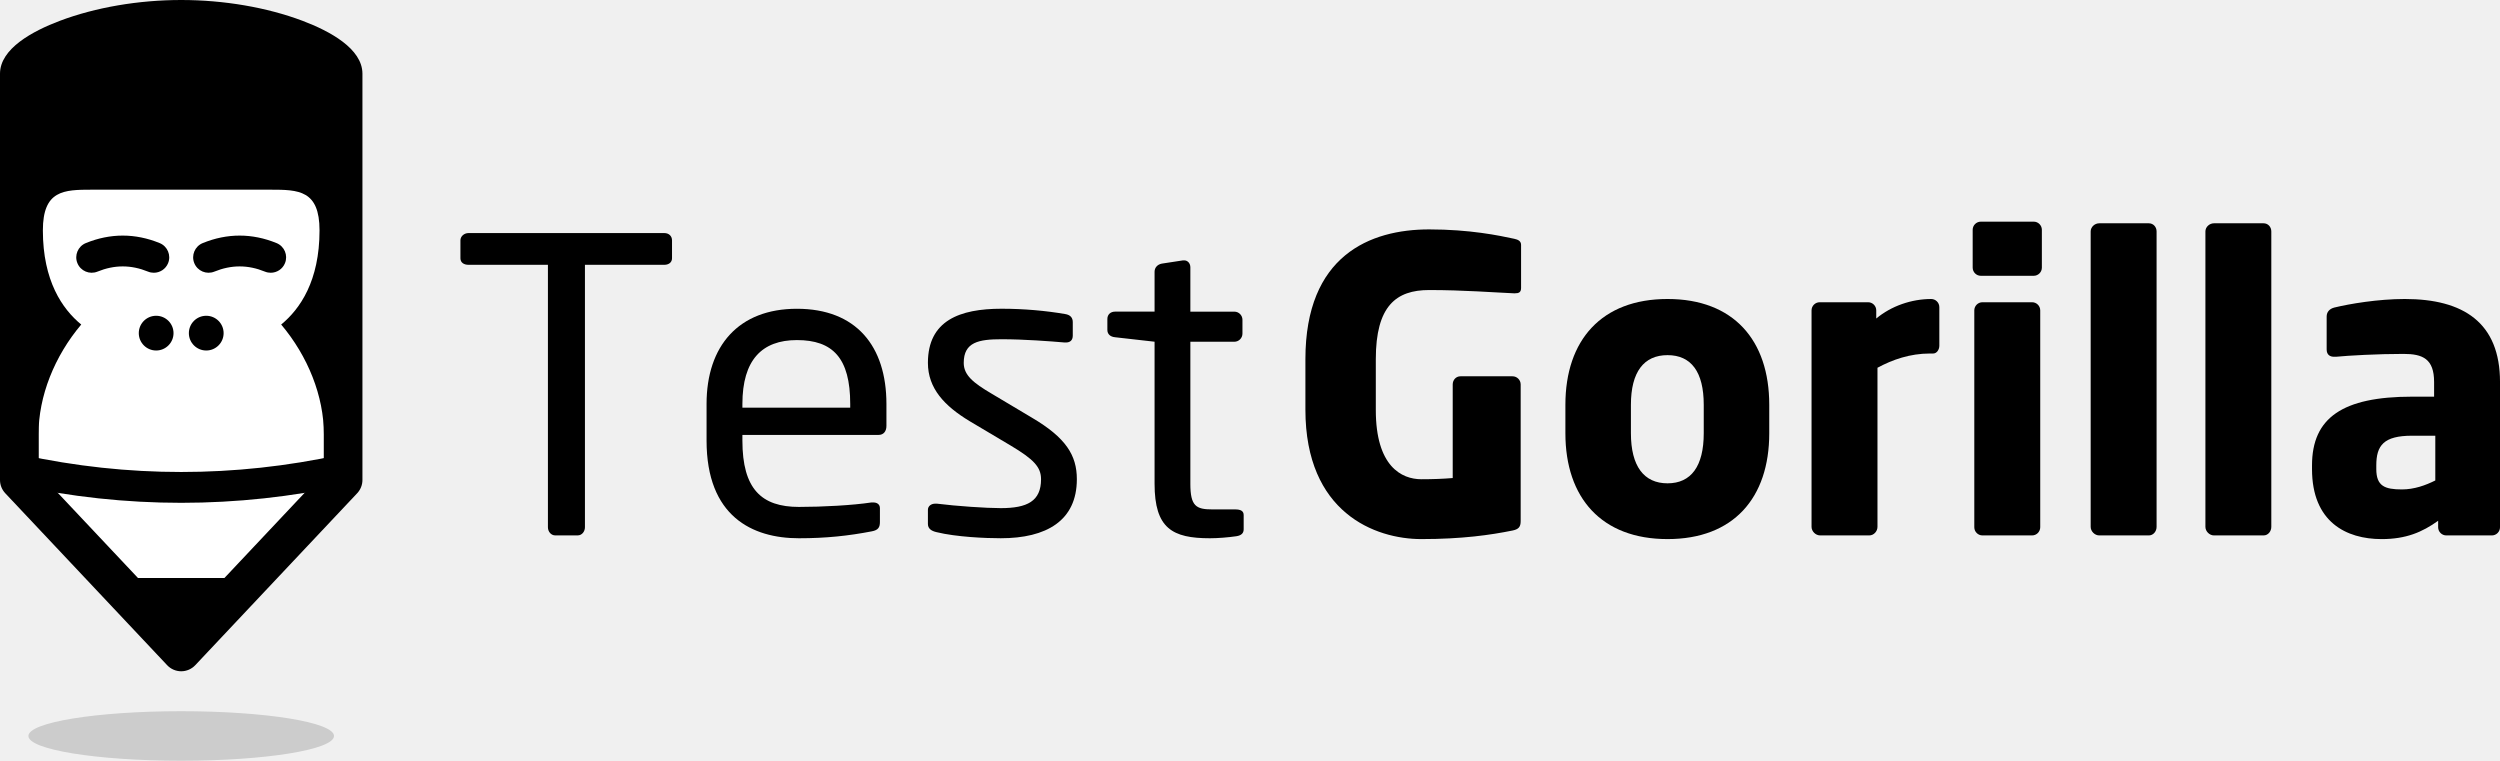
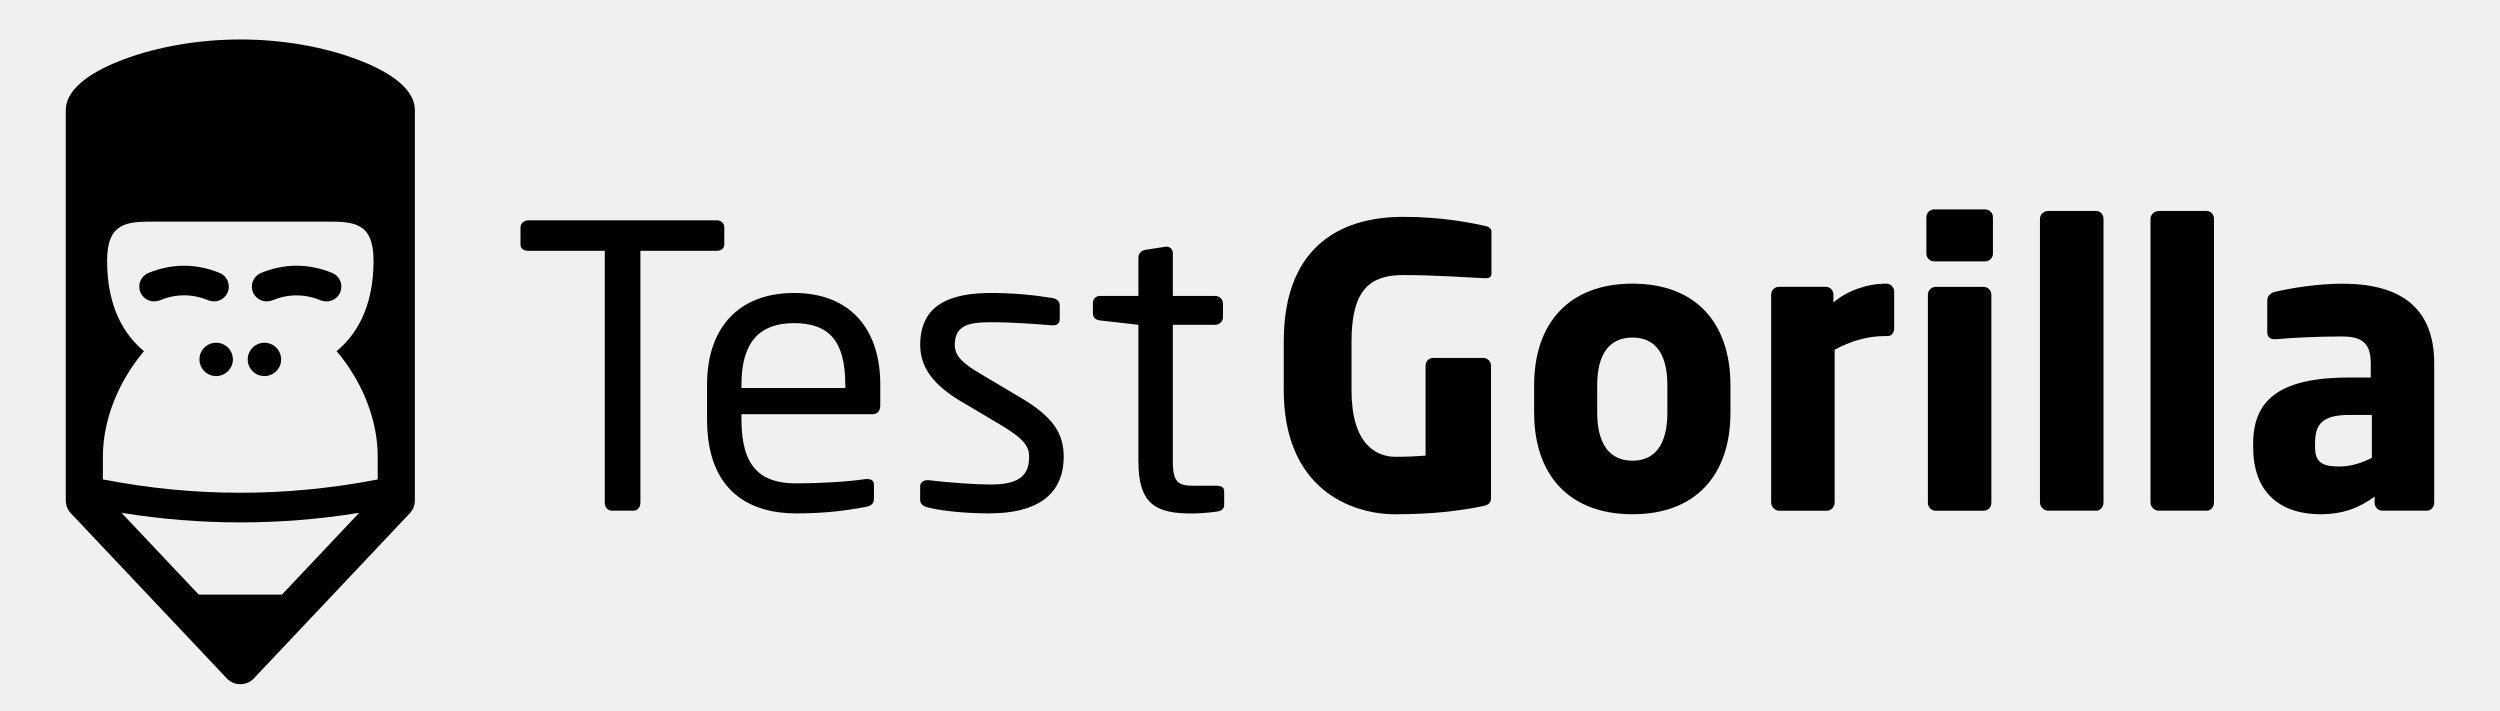
- <svg xmlns="http://www.w3.org/2000/svg" version="1.1" id="Capa_2" x="0px" y="0px" width="223.819px" height="68.106px" viewBox="0 0 223.819 68.106" enable-background="new 0 0 223.819 68.106" xml:space="preserve">
-   <g>
-     <path fill="#CCCCCC" d="M29.903,65.89c0,1.225-6.124,2.217-13.68,2.217S2.543,67.114,2.543,65.89s6.125-2.218,13.681-2.218   S29.903,64.665,29.903,65.89" />
-     <path d="M1.987,42.87V6.318L2.304,5.92C3.58,4.313,9.27,1.988,16.223,1.988c6.952,0,12.643,2.325,13.918,3.932l0.316,0.398V42.87   L16.223,57.985L1.987,42.87z" />
-     <path fill="#FFFFFF" d="M25.173,29.054c1.697-1.392,3.434-3.916,3.434-8.426c0-3.602-1.876-3.646-4.388-3.646H8.224   c-2.511,0-4.386,0.045-4.386,3.646c0,4.51,1.736,7.034,3.434,8.426c-2.399,2.842-3.824,6.416-3.824,9.83v5.287l12.775,13.229   l12.774-13.229v-5.287C28.997,35.47,27.572,31.896,25.173,29.054" />
-     <polygon points="10.765,51.747 16.222,57.399 21.68,51.747  " />
-     <path d="M27.084,1.862C23.902,0.662,20.045,0,16.223,0c-3.82,0-7.678,0.662-10.859,1.862C2.914,2.786,0,4.358,0,6.599v36.375   c0,0.438,0.167,0.861,0.469,1.183l14.498,15.398c0.326,0.346,0.781,0.543,1.256,0.543c0.474,0,0.93-0.197,1.256-0.543l14.5-15.398   c0.301-0.321,0.469-0.745,0.469-1.183v-26.72v-0.005v-9.65C32.447,4.358,29.529,2.786,27.084,1.862 M28.997,42.29L16.223,55.856   L3.447,42.29V6.827c0.842-1.061,5.969-3.379,12.775-3.379c6.806,0,11.933,2.318,12.774,3.379V42.29z" />
-     <path d="M16.223,45.016c-4.942,0-9.884-0.532-14.792-1.599c-0.745-0.161-1.218-0.896-1.056-1.641   c0.162-0.745,0.898-1.217,1.641-1.055c9.428,2.047,18.986,2.047,28.412,0c0.744-0.162,1.48,0.311,1.641,1.055   c0.162,0.744-0.311,1.479-1.055,1.641C26.105,44.483,21.164,45.016,16.223,45.016" />
-     <path d="M15.535,29.825c0,0.857-0.697,1.555-1.555,1.555c-0.858,0-1.555-0.697-1.555-1.555c0-0.859,0.696-1.555,1.555-1.555   C14.838,28.271,15.535,28.966,15.535,29.825" />
-     <path d="M20.02,29.825c0,0.857-0.696,1.555-1.555,1.555c-0.859,0-1.556-0.697-1.556-1.555c0-0.859,0.696-1.555,1.556-1.555   C19.323,28.271,20.02,28.966,20.02,29.825" />
-     <path d="M13.771,24.419c-0.173,0-0.35-0.032-0.52-0.102c-1.521-0.621-3.002-0.621-4.525,0c-0.705,0.287-1.51-0.052-1.797-0.758   c-0.287-0.705,0.052-1.51,0.757-1.797c2.191-0.893,4.415-0.893,6.606,0c0.705,0.287,1.045,1.092,0.758,1.797   C14.832,24.096,14.316,24.419,13.771,24.419" />
-     <path d="M24.236,24.419c-0.173,0-0.349-0.032-0.52-0.102c-1.521-0.621-3.002-0.621-4.524,0c-0.706,0.287-1.511-0.052-1.798-0.758   c-0.287-0.705,0.051-1.51,0.758-1.797c2.191-0.893,4.414-0.893,6.605,0c0.705,0.287,1.045,1.092,0.757,1.797   C25.297,24.096,24.781,24.419,24.236,24.419" />
-     <path d="M59.473,23.708h-7.105v23.496c0,0.365-0.254,0.73-0.654,0.73h-2.004c-0.365,0-0.656-0.329-0.656-0.73V23.708h-7.104   c-0.4,0-0.729-0.184-0.729-0.584v-1.602c0-0.365,0.328-0.656,0.729-0.656h17.523c0.4,0,0.691,0.255,0.691,0.656v1.602   C60.164,23.489,59.873,23.708,59.473,23.708" />
-     <path d="M78.669,38.936H66.465v0.509c0,4.337,1.711,5.939,5.064,5.939c2.111,0,4.808-0.146,6.483-0.4h0.183   c0.291,0,0.582,0.146,0.582,0.51v1.238c0,0.473-0.145,0.729-0.729,0.838c-2.076,0.401-4.08,0.619-6.52,0.619   c-4.191,0-8.271-1.968-8.271-8.744v-3.279c0-5.207,2.878-8.523,8.087-8.523c5.318,0,8.016,3.353,8.016,8.523v1.969   C79.361,38.608,79.105,38.936,78.669,38.936 M76.118,36.165c0-4.115-1.565-5.718-4.772-5.718c-3.133,0-4.881,1.784-4.881,5.718   v0.33h9.653V36.165z" />
-     <path d="M89.596,48.188c-1.348,0-3.971-0.109-5.756-0.547c-0.474-0.109-0.766-0.327-0.766-0.728v-1.276   c0-0.326,0.292-0.546,0.656-0.546h0.146c1.749,0.22,4.408,0.401,5.72,0.401c2.368,0,3.606-0.619,3.606-2.588   c0-1.092-0.655-1.783-2.732-3.022l-3.679-2.187c-2.223-1.348-3.717-2.914-3.717-5.209c0-3.789,2.842-4.846,6.595-4.846   c2.04,0,3.97,0.182,5.683,0.474c0.474,0.073,0.691,0.328,0.691,0.729v1.201c0,0.438-0.254,0.619-0.619,0.619h-0.109   c-1.273-0.109-3.605-0.291-5.646-0.291s-3.388,0.255-3.388,2.113c0,1.094,0.837,1.785,2.512,2.768l3.607,2.15   c3.023,1.785,4.008,3.352,4.008,5.5C96.408,46.622,93.676,48.188,89.596,48.188" />
-     <path d="M110.688,48.007c-0.729,0.109-1.677,0.182-2.369,0.182c-3.352,0-4.953-0.874-4.953-4.881V30.593l-3.535-0.4   c-0.4-0.037-0.691-0.255-0.691-0.656v-0.982c0-0.402,0.291-0.656,0.691-0.656h3.535v-3.57c0-0.364,0.254-0.656,0.654-0.729   l1.895-0.29h0.109c0.292,0,0.546,0.254,0.546,0.619v3.971h3.936c0.401,0,0.728,0.328,0.728,0.729v1.238   c0,0.4-0.326,0.729-0.728,0.729h-3.936v12.715c0,2.004,0.511,2.295,1.968,2.295h2.04c0.511,0,0.765,0.146,0.765,0.51v1.273   C111.342,47.714,111.16,47.935,110.688,48.007" />
-     <path d="M135.631,26.259h-0.109c-1.748-0.074-4.48-0.292-7.577-0.292c-2.951,0-4.772,1.42-4.772,6.192v4.555   c0,5.026,2.295,6.191,4.08,6.191c1.021,0,1.932-0.035,2.805-0.107v-8.381c0-0.4,0.292-0.728,0.692-0.728h4.663   c0.4,0,0.729,0.327,0.729,0.728v12.24c0,0.512-0.182,0.729-0.729,0.84c-1.967,0.399-4.518,0.766-8.16,0.766   c-4.152,0-10.383-2.367-10.383-11.586v-4.518c0-9.29,5.793-11.621,11.075-11.621c3.644,0,6.266,0.547,7.614,0.838   c0.363,0.072,0.619,0.219,0.619,0.547v3.861C136.178,26.185,135.959,26.259,135.631,26.259" />
-     <path d="M149.29,48.263c-5.902,0-9.144-3.681-9.144-9.474v-2.55c0-5.792,3.241-9.471,9.144-9.471c5.901,0,9.107,3.679,9.107,9.471   v2.55C158.397,44.582,155.191,48.263,149.29,48.263 M152.532,36.239c0-2.951-1.129-4.444-3.242-4.444   c-2.112,0-3.278,1.493-3.278,4.444v2.55c0,2.951,1.166,4.482,3.278,4.482c2.113,0,3.242-1.531,3.242-4.482V36.239z" />
-     <path d="M173.076,31.649h-0.291c-1.785,0-3.352,0.547-4.699,1.275v14.244c0,0.4-0.328,0.766-0.729,0.766h-4.408   c-0.401,0-0.766-0.365-0.766-0.766V27.788c0-0.401,0.328-0.729,0.729-0.729h4.336c0.4,0,0.728,0.327,0.728,0.729v0.729   c1.349-1.13,3.17-1.748,4.919-1.748c0.4,0,0.729,0.326,0.729,0.729v3.461C173.623,31.284,173.404,31.649,173.076,31.649" />
-     <path d="M182.074,24.691h-4.736c-0.401,0-0.729-0.328-0.729-0.729v-3.389c0-0.399,0.327-0.729,0.729-0.729h4.736   c0.4,0,0.729,0.329,0.729,0.729v3.389C182.803,24.363,182.475,24.691,182.074,24.691 M181.928,47.935h-4.445   c-0.399,0-0.729-0.329-0.729-0.73V27.787c0-0.4,0.329-0.728,0.729-0.728h4.445c0.4,0,0.729,0.327,0.729,0.728v19.417   C182.656,47.605,182.328,47.935,181.928,47.935" />
-     <path d="M192.381,47.935h-4.443c-0.4,0-0.765-0.365-0.765-0.766V20.72c0-0.4,0.364-0.729,0.765-0.729h4.443   c0.402,0,0.693,0.328,0.693,0.729v26.449C193.074,47.569,192.783,47.935,192.381,47.935" />
-     <path d="M202.654,47.935h-4.445c-0.4,0-0.764-0.365-0.764-0.766V20.72c0-0.4,0.363-0.729,0.764-0.729h4.445   c0.401,0,0.691,0.328,0.691,0.729v26.449C203.346,47.569,203.056,47.935,202.654,47.935" />
-     <path d="M223.092,47.935h-4.082c-0.4,0-0.729-0.329-0.729-0.73v-0.582c-1.42,1.02-2.877,1.641-5.062,1.641   c-3.17,0-6.23-1.531-6.23-6.268v-0.328c0-4.262,2.732-6.156,8.961-6.156h1.969V34.2c0-2.077-1.021-2.516-2.732-2.516   c-2.332,0-4.918,0.146-6.048,0.256h-0.183c-0.363,0-0.656-0.182-0.656-0.656v-2.95c0-0.4,0.256-0.692,0.693-0.802   c1.348-0.327,3.897-0.764,6.302-0.764c5.247,0,8.525,2.112,8.525,7.432v13.004C223.819,47.605,223.491,47.935,223.092,47.935    M218.027,39.008h-2.078c-2.549,0-3.205,0.875-3.205,2.659v0.328c0,1.53,0.766,1.822,2.296,1.822c1.093,0,2.112-0.364,2.987-0.803   V39.008z" />
+ <svg xmlns="http://www.w3.org/2000/svg" width="190" height="54" viewBox="0 0 190 54" fill="none">
+   <rect width="190" height="54" fill="none" />
+   <g clip-path="url(#clip0_425_4010)">
+     <path d="M9.23 38.974L15.099 45.188H21.425L27.294 38.974C24.291 39.459 21.275 39.703 18.262 39.703C15.249 39.703 12.233 39.459 9.23 38.974Z" fill="none" />
+     <path d="M28.707 36.437V34.702C28.707 31.918 27.542 29.004 25.582 26.687C26.968 25.553 28.389 23.494 28.389 19.816C28.389 16.881 26.856 16.843 24.802 16.843H11.722C9.668 16.843 8.135 16.878 8.135 19.816C8.135 23.494 9.556 25.549 10.942 26.687C8.979 29.004 7.817 31.918 7.817 34.702V36.437C14.752 37.787 21.768 37.787 28.704 36.437H28.707ZM19.84 20.744C21.632 20.015 23.451 20.015 25.239 20.744C25.817 20.978 26.093 21.634 25.859 22.21C25.68 22.646 25.261 22.911 24.813 22.911C24.669 22.911 24.526 22.883 24.386 22.831C23.143 22.325 21.933 22.325 20.687 22.831C20.11 23.065 19.452 22.789 19.217 22.213C18.983 21.638 19.259 20.982 19.837 20.748L19.84 20.744ZM20.096 26.052C20.799 26.052 21.366 26.621 21.366 27.319C21.366 28.017 20.796 28.585 20.096 28.585C19.396 28.585 18.825 28.017 18.825 27.319C18.825 26.621 19.396 26.052 20.096 26.052ZM12.135 22.828C11.558 23.061 10.9 22.786 10.665 22.21C10.431 21.634 10.707 20.978 11.285 20.744C13.076 20.015 14.896 20.015 16.684 20.744C17.261 20.978 17.538 21.634 17.303 22.21C17.125 22.646 16.705 22.911 16.257 22.911C16.114 22.911 15.97 22.883 15.83 22.831C14.588 22.325 13.377 22.325 12.128 22.831L12.135 22.828ZM16.428 28.585C15.725 28.585 15.158 28.017 15.158 27.319C15.158 26.621 15.729 26.052 16.428 26.052C17.128 26.052 17.699 26.621 17.699 27.319C17.699 28.017 17.128 28.585 16.428 28.585Z" fill="none" />
+     <path d="M27.143 4.518C24.54 3.537 21.387 3 18.266 3C15.144 3 11.988 3.541 9.385 4.518C7.379 5.272 5 6.552 5 8.381V38.038C5 38.398 5.136 38.743 5.381 39.002L17.237 51.557C17.503 51.84 17.874 52 18.266 52C18.657 52 19.025 51.84 19.294 51.557L31.15 39.002C31.395 38.74 31.531 38.394 31.531 38.038V16.253V8.381C31.531 6.552 29.148 5.272 27.147 4.518H27.143ZM7.82 34.702C7.82 31.918 8.986 29.004 10.945 26.687C9.559 25.553 8.139 23.494 8.139 19.816C8.139 16.881 9.671 16.843 11.726 16.843H24.802C26.856 16.843 28.389 16.878 28.389 19.816C28.389 23.491 26.968 25.549 25.582 26.687C27.546 29.004 28.707 31.918 28.707 34.702V36.437C21.772 37.787 14.756 37.787 7.82 36.437V34.702ZM21.429 45.188H15.102L9.234 38.974C12.236 39.459 15.253 39.703 18.266 39.703C21.278 39.703 24.291 39.459 27.297 38.974L21.429 45.188Z" fill="#010101" />
+     <path d="M16.428 26.048C15.725 26.048 15.158 26.617 15.158 27.315C15.158 28.013 15.729 28.582 16.428 28.582C17.128 28.582 17.699 28.013 17.699 27.315C17.699 26.617 17.128 26.048 16.428 26.048Z" fill="#010101" />
+     <path d="M20.096 28.582C20.799 28.582 21.366 28.013 21.366 27.315C21.366 26.617 20.796 26.048 20.096 26.048C19.396 26.048 18.825 26.617 18.825 27.315C18.825 28.013 19.396 28.582 20.096 28.582Z" fill="#010101" />
+     <path d="M16.26 22.908C16.705 22.908 17.128 22.643 17.307 22.206C17.541 21.631 17.265 20.975 16.687 20.741C14.896 20.012 13.076 20.012 11.288 20.741C10.711 20.975 10.434 21.631 10.669 22.206C10.903 22.782 11.561 23.058 12.138 22.824C13.38 22.318 14.591 22.318 15.841 22.824C15.98 22.883 16.124 22.904 16.267 22.904L16.26 22.908Z" fill="#010101" />
+     <path d="M20.691 22.828C21.933 22.322 23.143 22.322 24.389 22.828C24.529 22.887 24.673 22.908 24.816 22.908C25.261 22.908 25.684 22.643 25.862 22.206C26.097 21.631 25.82 20.975 25.243 20.741C23.451 20.012 21.632 20.012 19.844 20.741C19.266 20.975 18.99 21.631 19.224 22.206C19.459 22.782 20.117 23.058 20.694 22.824L20.691 22.828Z" fill="#010101" />
+     <path d="M54.479 19.062H48.67V38.22C48.67 38.517 48.464 38.813 48.135 38.813H46.497C46.2 38.813 45.962 38.548 45.962 38.22V19.062H40.153C39.824 19.062 39.558 18.912 39.558 18.588V17.279C39.558 16.983 39.824 16.745 40.153 16.745H54.479C54.808 16.745 55.046 16.955 55.046 17.279V18.588C55.046 18.884 54.808 19.062 54.479 19.062Z" fill="#010101" />
+     <path d="M66.328 31.478H56.351V31.893C56.351 35.428 57.751 36.737 60.494 36.737C62.223 36.737 64.427 36.618 65.796 36.409H65.946C66.184 36.409 66.422 36.528 66.422 36.824V37.833C66.422 38.216 66.303 38.426 65.827 38.517C64.13 38.844 62.492 39.019 60.498 39.019C57.072 39.019 53.737 37.414 53.737 31.89V29.217C53.737 24.97 56.092 22.266 60.347 22.266C64.602 22.266 66.901 24.998 66.901 29.217V30.822C66.901 31.206 66.691 31.478 66.335 31.478H66.328ZM64.242 29.22C64.242 25.867 62.961 24.558 60.34 24.558C57.719 24.558 56.351 26.014 56.351 29.22V29.489H64.246V29.22H64.242Z" fill="#010101" />
+     <path d="M75.261 39.023C74.159 39.023 72.017 38.935 70.558 38.576C70.173 38.489 69.932 38.311 69.932 37.983V36.943C69.932 36.678 70.173 36.496 70.467 36.496H70.586C72.014 36.674 74.19 36.824 75.264 36.824C77.203 36.824 78.214 36.318 78.214 34.716C78.214 33.827 77.679 33.261 75.978 32.249L72.972 30.466C71.156 29.367 69.935 28.09 69.935 26.216C69.935 23.124 72.259 22.266 75.327 22.266C76.993 22.266 78.571 22.416 79.974 22.65C80.359 22.709 80.541 22.915 80.541 23.243V24.223C80.541 24.583 80.331 24.726 80.037 24.726H79.95C78.907 24.639 77 24.489 75.334 24.489C73.669 24.489 72.563 24.698 72.563 26.212C72.563 27.102 73.249 27.668 74.617 28.47L77.567 30.222C80.041 31.677 80.842 32.954 80.842 34.706C80.842 37.735 78.606 39.012 75.272 39.012V39.019L75.261 39.023Z" fill="#010101" />
+     <path d="M92.509 38.876C91.914 38.963 91.137 39.026 90.57 39.026C87.83 39.026 86.518 38.314 86.518 35.048V24.684L83.628 24.356C83.299 24.325 83.061 24.147 83.061 23.822V23.023C83.061 22.695 83.299 22.489 83.628 22.489H86.518V19.579C86.518 19.282 86.725 19.045 87.053 18.986L88.6 18.748H88.688C88.925 18.748 89.135 18.958 89.135 19.251V22.489H92.351C92.68 22.489 92.946 22.754 92.946 23.082V24.091C92.946 24.419 92.68 24.684 92.351 24.684H89.135V35.048C89.135 36.681 89.552 36.918 90.745 36.918H92.411C92.827 36.918 93.037 37.037 93.037 37.334V38.373C93.037 38.639 92.887 38.82 92.502 38.88V38.873L92.509 38.876Z" fill="#010101" />
+     <path d="M112.899 21.142H112.811C111.383 21.083 109.147 20.905 106.617 20.905C104.087 20.905 102.716 22.063 102.716 25.954V29.667C102.716 33.767 104.591 34.716 106.051 34.716C106.883 34.716 107.629 34.685 108.343 34.629V27.797C108.343 27.469 108.58 27.203 108.909 27.203H112.724C113.053 27.203 113.318 27.469 113.318 27.797V37.777C113.318 38.192 113.168 38.37 112.724 38.461C111.114 38.789 109.032 39.085 106.051 39.085C102.656 39.085 97.565 37.152 97.565 29.639V25.958C97.565 18.382 102.299 16.48 106.621 16.48C109.599 16.48 111.744 16.927 112.846 17.164C113.143 17.223 113.35 17.342 113.35 17.611V20.758C113.35 21.086 113.171 21.142 112.902 21.142H112.899Z" fill="#010101" />
+     <path d="M124.068 39.082C119.243 39.082 116.594 36.084 116.594 31.36V29.28C116.594 24.558 119.246 21.557 124.068 21.557C128.89 21.557 131.514 24.555 131.514 29.28V31.36C131.514 36.081 128.894 39.082 124.068 39.082ZM126.72 29.28C126.72 26.875 125.8 25.654 124.068 25.654C122.336 25.654 121.388 26.872 121.388 29.28V31.36C121.388 33.764 122.343 35.013 124.068 35.013C125.793 35.013 126.72 33.764 126.72 31.36V29.28Z" fill="#010101" />
+     <path d="M143.513 25.539H143.275C141.816 25.539 140.535 25.986 139.433 26.579V38.192C139.433 38.52 139.167 38.817 138.838 38.817H135.234C134.905 38.817 134.608 38.52 134.608 38.192V22.388C134.608 22.06 134.874 21.795 135.203 21.795H138.747C139.076 21.795 139.342 22.06 139.342 22.388V22.981C140.444 22.06 141.932 21.557 143.363 21.557C143.692 21.557 143.958 21.823 143.958 22.151V24.97C143.958 25.235 143.779 25.535 143.51 25.535L143.513 25.539Z" fill="#010101" />
+     <path d="M150.869 19.865H146.998C146.669 19.865 146.404 19.6 146.404 19.272V16.508C146.404 16.18 146.669 15.915 146.998 15.915H150.869C151.197 15.915 151.463 16.18 151.463 16.508V19.272C151.463 19.6 151.197 19.865 150.869 19.865ZM150.75 38.817H147.114C146.785 38.817 146.519 38.551 146.519 38.223V22.395C146.519 22.067 146.785 21.802 147.114 21.802H150.75C151.079 21.802 151.344 22.067 151.344 22.395V38.223C151.344 38.551 151.079 38.817 150.75 38.817Z" fill="#010101" />
+     <path d="M159.298 38.813H155.662C155.334 38.813 155.036 38.517 155.036 38.188V16.627C155.036 16.299 155.334 16.033 155.662 16.033H159.298C159.627 16.033 159.865 16.299 159.865 16.627V38.192C159.865 38.52 159.627 38.817 159.298 38.817V38.813Z" fill="#010101" />
+     <path d="M167.696 38.813H164.061C163.732 38.813 163.438 38.517 163.438 38.188V16.627C163.438 16.299 163.735 16.033 164.061 16.033H167.696C168.025 16.033 168.263 16.299 168.263 16.627V38.192C168.263 38.52 168.025 38.817 167.696 38.817V38.813Z" fill="#010101" />
+     <path d="M184.405 38.813H181.07C180.741 38.813 180.475 38.548 180.475 38.22V37.745C179.314 38.576 178.12 39.082 176.336 39.082C173.746 39.082 171.241 37.836 171.241 33.973V33.708C171.241 30.232 173.473 28.69 178.568 28.69H180.178V27.619C180.178 25.926 179.345 25.57 177.942 25.57C176.035 25.57 173.921 25.689 172.998 25.78H172.847C172.55 25.78 172.312 25.63 172.312 25.246V22.842C172.312 22.514 172.522 22.276 172.879 22.186C173.981 21.92 176.066 21.561 178.029 21.561C182.316 21.561 185 23.285 185 27.619V38.223C185 38.551 184.734 38.817 184.405 38.817V38.813ZM180.262 31.534H178.565C176.479 31.534 175.944 32.246 175.944 33.701V33.966C175.944 35.212 176.57 35.453 177.82 35.453C178.712 35.453 179.548 35.156 180.262 34.797V31.53V31.534Z" fill="#010101" />
  </g>
+   <defs>
+     <clipPath id="clip0_425_4010">
+       <rect width="180" height="49" fill="none" transform="translate(5 3)" />
+     </clipPath>
+   </defs>
</svg>
